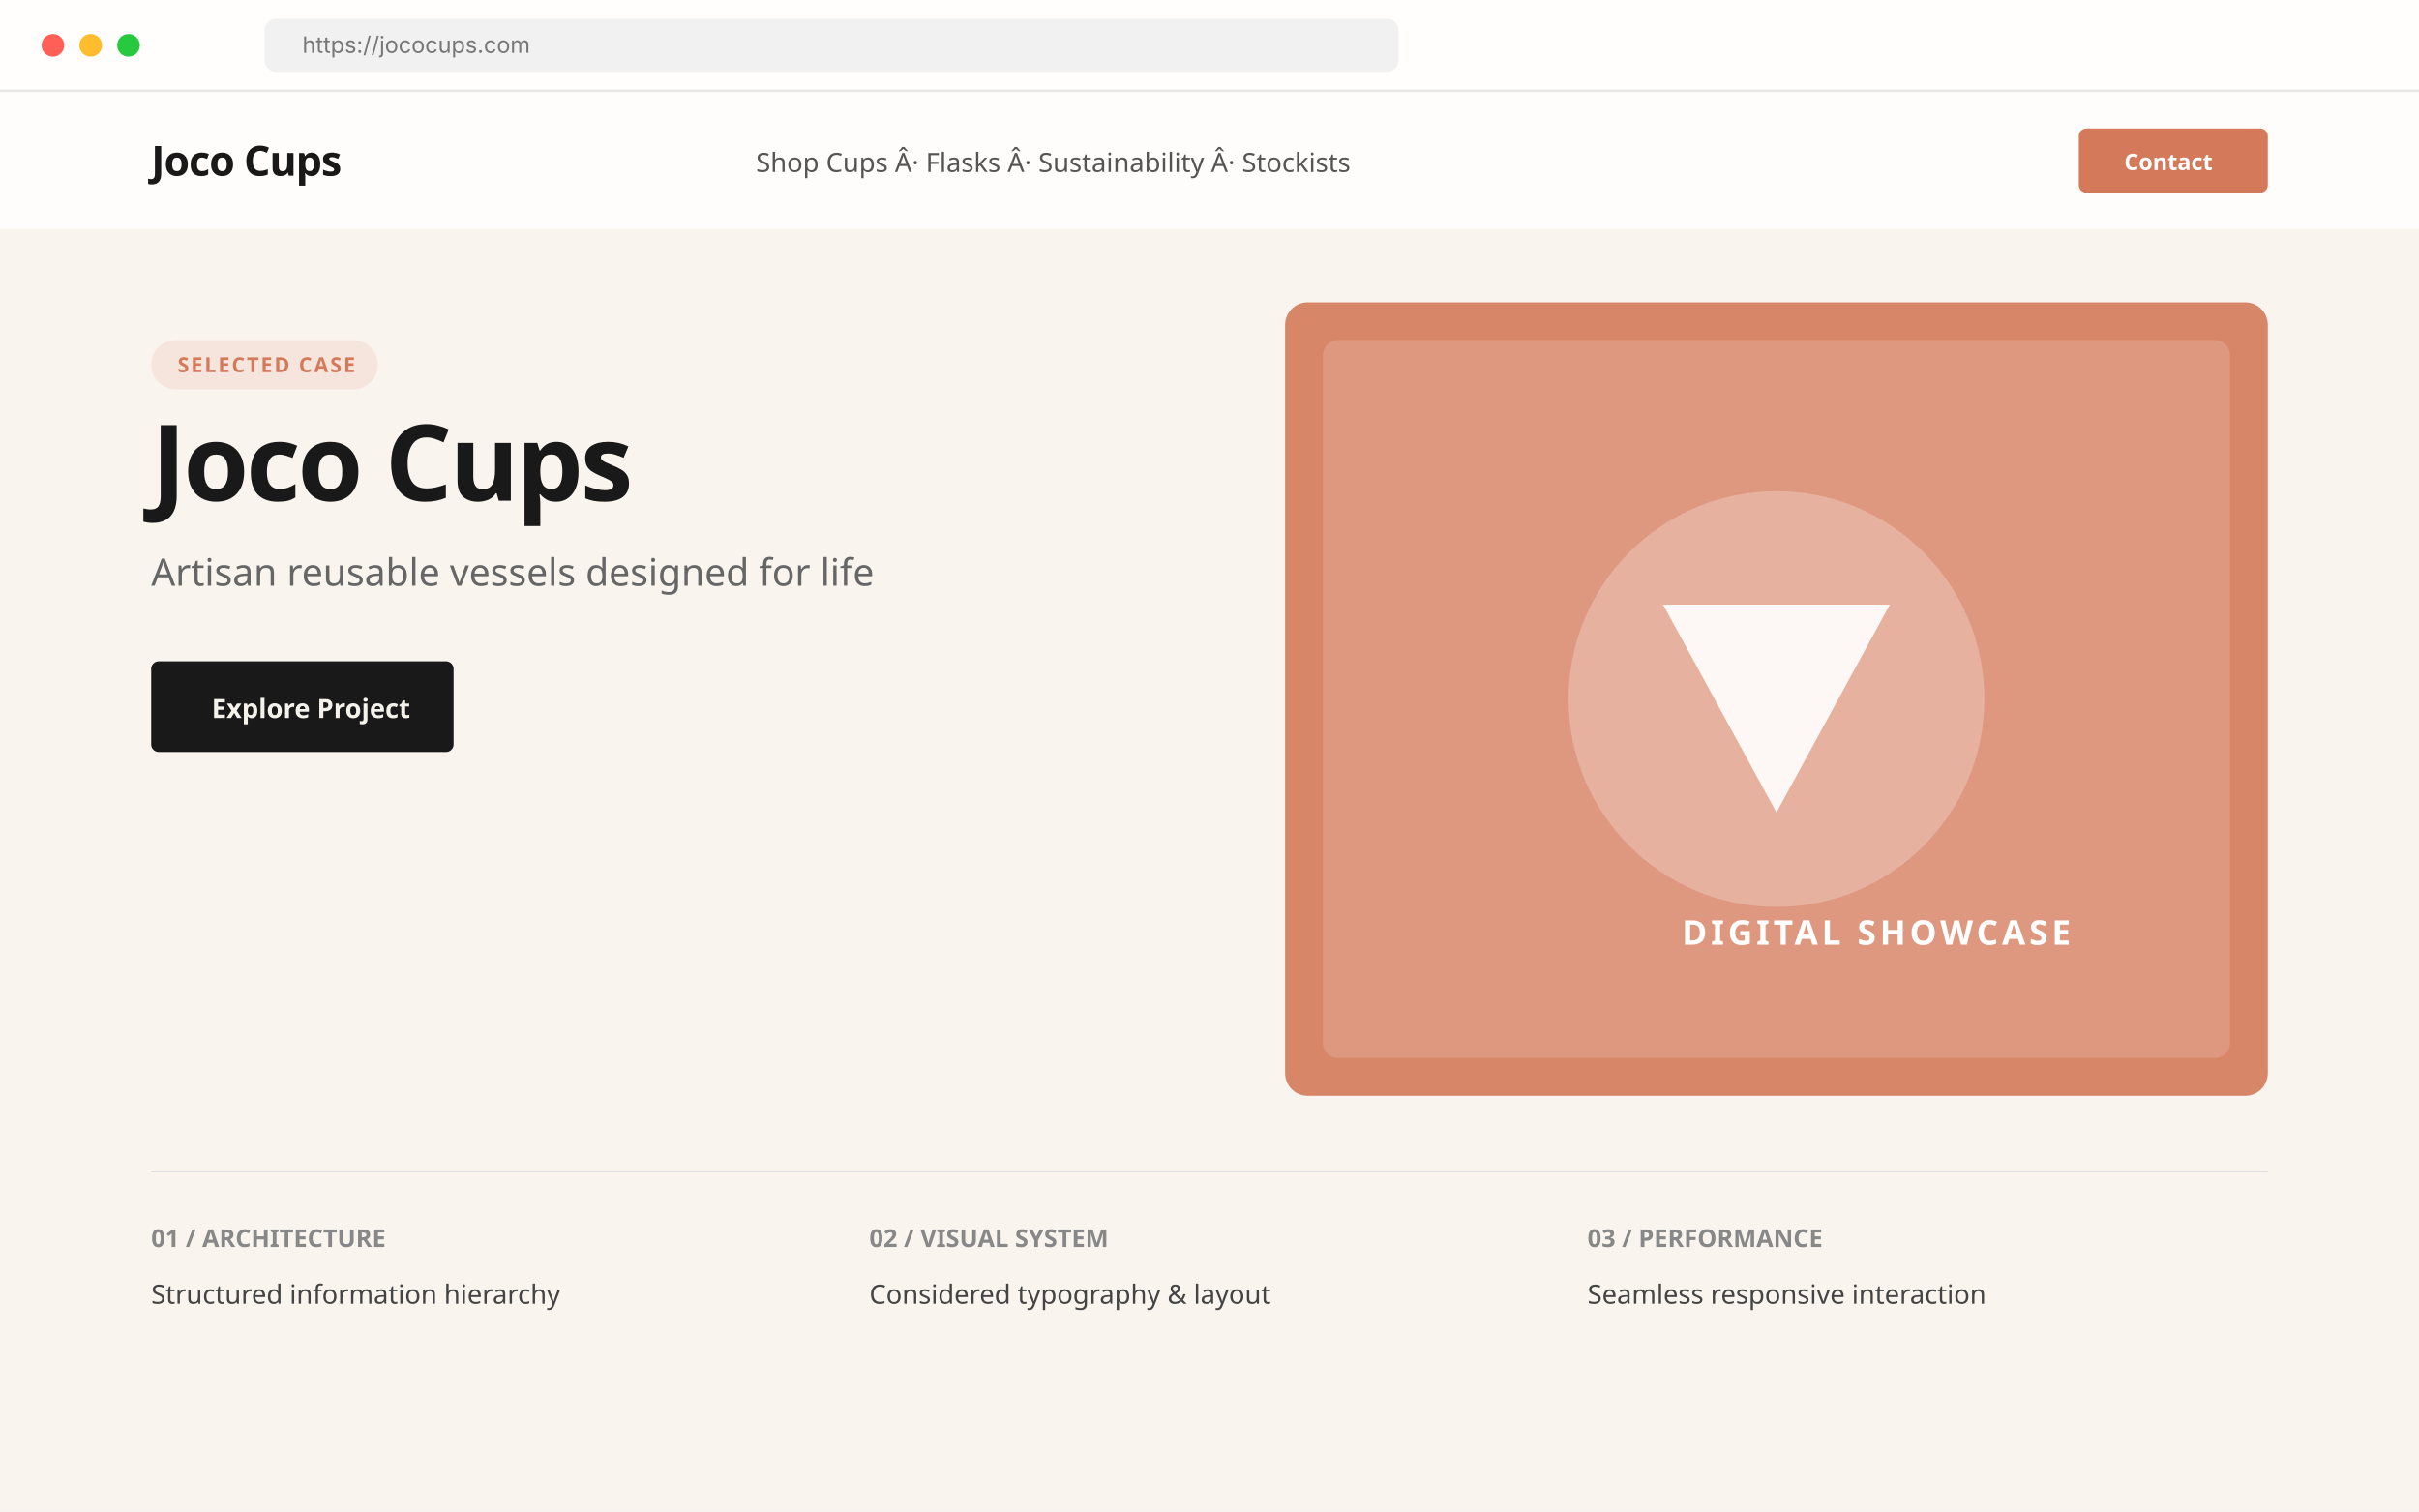
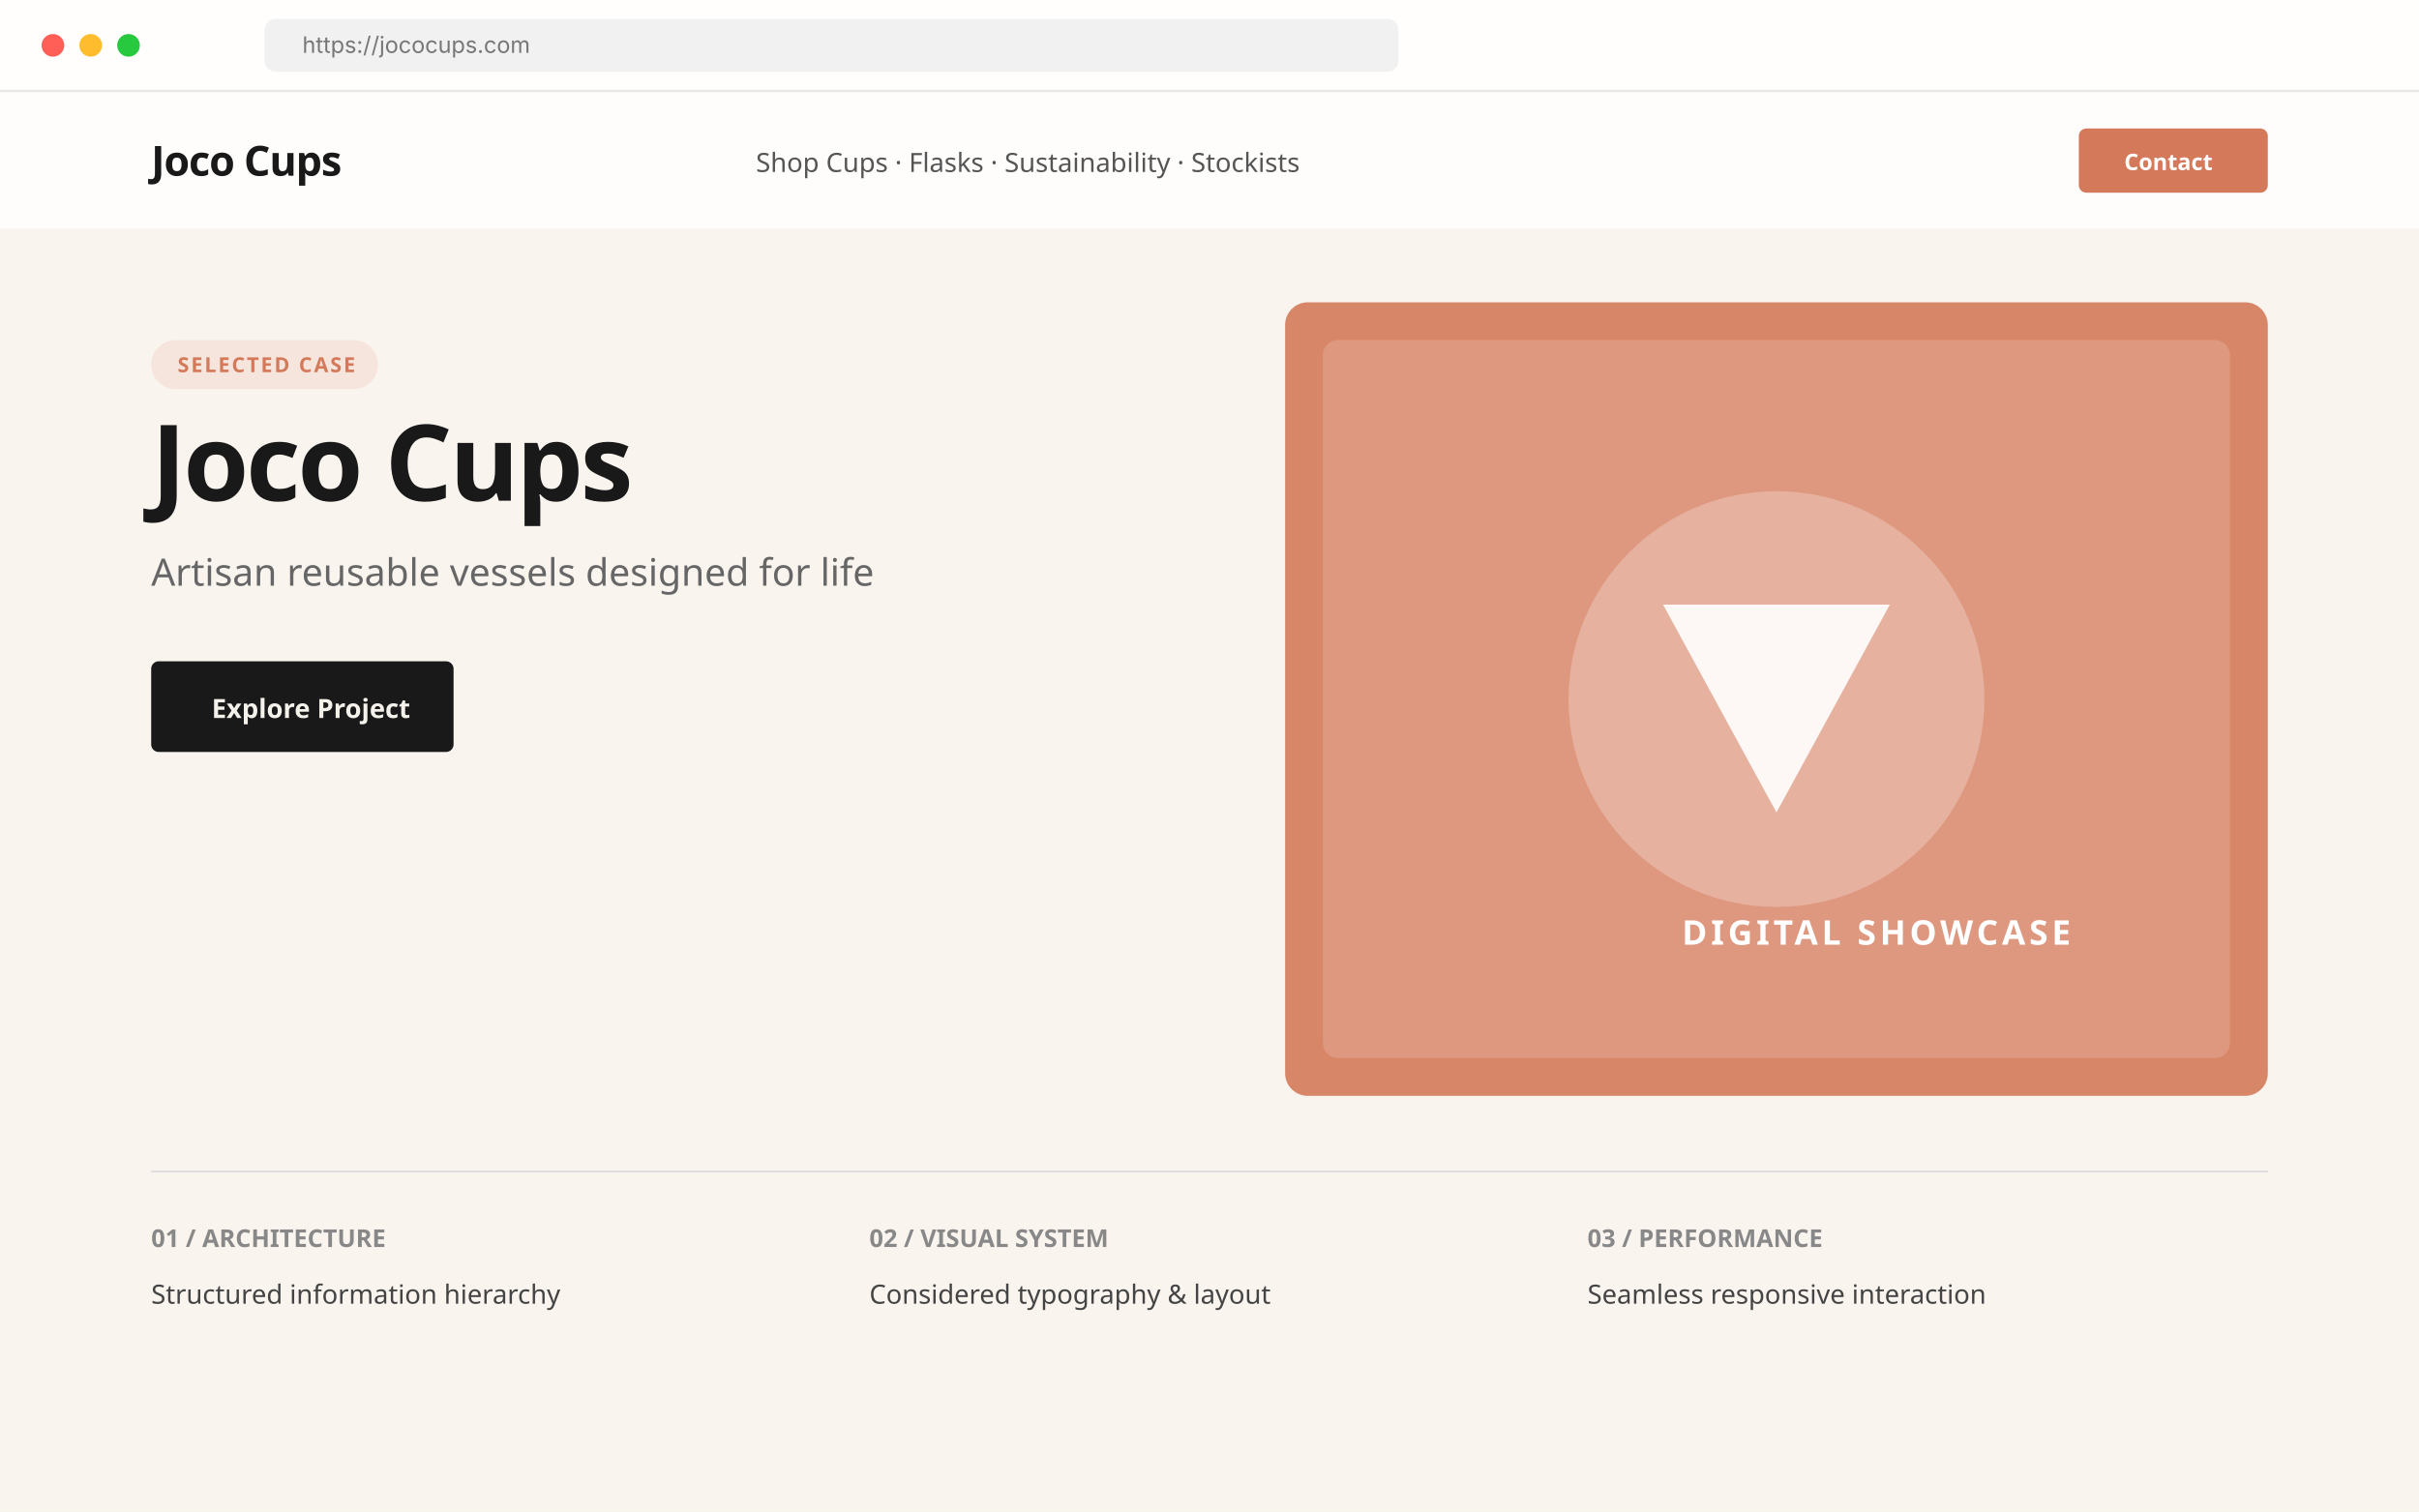
<svg xmlns="http://www.w3.org/2000/svg" viewBox="0 0 1280 800" width="1280" height="800" fill="none">
  <rect width="1280" height="800" fill="#FAF4EF" />
  <rect width="1280" height="48" fill="#FFFFFF" fill-opacity="0.9" />
  <line x1="0" y1="48" x2="1280" y2="48" stroke="#E5E5E5" stroke-width="1" />
  <circle cx="28" cy="24" r="6" fill="#FF5F56" />
  <circle cx="48" cy="24" r="6" fill="#FFBD2E" />
  <circle cx="68" cy="24" r="6" fill="#27C93F" />
  <rect x="140" y="10" width="600" height="28" rx="6" fill="#F1F1F1" />
  <text x="160" y="28" font-family="system-ui, -apple-system, sans-serif" font-size="12" fill="#777777">https://jococups.com</text>
  <rect x="0" y="49" width="1280" height="72" fill="#FFFFFF" fill-opacity="0.8" />
  <text x="80" y="93" font-family="'Manrope', sans-serif" font-weight="800" font-size="22" letter-spacing="-0.5" fill="#191919">Joco Cups</text>
-   <text x="400" y="91" font-family="'Manrope', sans-serif" font-weight="500" font-size="14" fill="#555555">Shop Cups Â· Flasks Â· Sustainability Â· Stockists</text>
+   <text x="400" y="91" font-family="'Manrope', sans-serif" font-weight="500" font-size="14" fill="#555555">Shop Cups · Flasks · Sustainability · Stockists</text>
  <rect x="1100" y="68" width="100" height="34" rx="4" fill="#D47A5A" />
  <text x="1124" y="90" font-family="'Manrope', sans-serif" font-weight="600" font-size="12" fill="#FFFFFF">Contact</text>
  <g transform="translate(80, 180)">
    <rect x="0" y="0" width="120" height="26" rx="13" fill="#D47A5A" fill-opacity="0.12" />
    <text x="14" y="17" font-family="'Manrope', sans-serif" font-weight="600" font-size="11" letter-spacing="1" fill="#D47A5A">SELECTED CASE</text>
    <text x="0" y="85" font-family="'Manrope', sans-serif" font-weight="800" font-size="56" letter-spacing="-1.5" fill="#191919">Joco Cups</text>
    <text x="0" y="130" font-family="'Manrope', sans-serif" font-weight="400" font-size="20" fill="#666666">Artisan reusable vessels designed for life</text>
    <rect x="0" y="170" width="160" height="48" rx="4" fill="#191919" />
    <text x="32" y="200" font-family="'Manrope', sans-serif" font-weight="600" font-size="14" fill="#F5F2EB">Explore Project</text>
  </g>
  <g transform="translate(680, 160)">
    <rect width="520" height="420" rx="12" fill="#D47A5A" fill-opacity="0.9" />
    <rect x="20" y="20" width="480" height="380" rx="8" fill="#FFFFFF" fill-opacity="0.15" />
    <circle cx="260" cy="210" r="110" fill="#FFFFFF" fill-opacity="0.25" />
    <polygon points="200,160 320,160 260,270" fill="#FFFFFF" fill-opacity="0.9" />
    <text x="210" y="340" font-family="'Manrope', sans-serif" font-weight="700" font-size="18" fill="#FFFFFF" letter-spacing="2">DIGITAL SHOWCASE</text>
  </g>
  <g transform="translate(80, 620)">
    <line x1="0" y1="0" x2="1120" y2="0" stroke="#DDDDDD" stroke-width="1" />
    <text x="0" y="40" font-family="'Manrope', sans-serif" font-weight="600" font-size="13" fill="#888888">01 / ARCHITECTURE</text>
    <text x="380" y="40" font-family="'Manrope', sans-serif" font-weight="600" font-size="13" fill="#888888">02 / VISUAL SYSTEM</text>
    <text x="760" y="40" font-family="'Manrope', sans-serif" font-weight="600" font-size="13" fill="#888888">03 / PERFORMANCE</text>
    <text x="0" y="70" font-family="'Manrope', sans-serif" font-weight="400" font-size="14" fill="#444444">Structured information hierarchy</text>
    <text x="380" y="70" font-family="'Manrope', sans-serif" font-weight="400" font-size="14" fill="#444444">Considered typography &amp; layout</text>
    <text x="760" y="70" font-family="'Manrope', sans-serif" font-weight="400" font-size="14" fill="#444444">Seamless responsive interaction</text>
  </g>
</svg>
